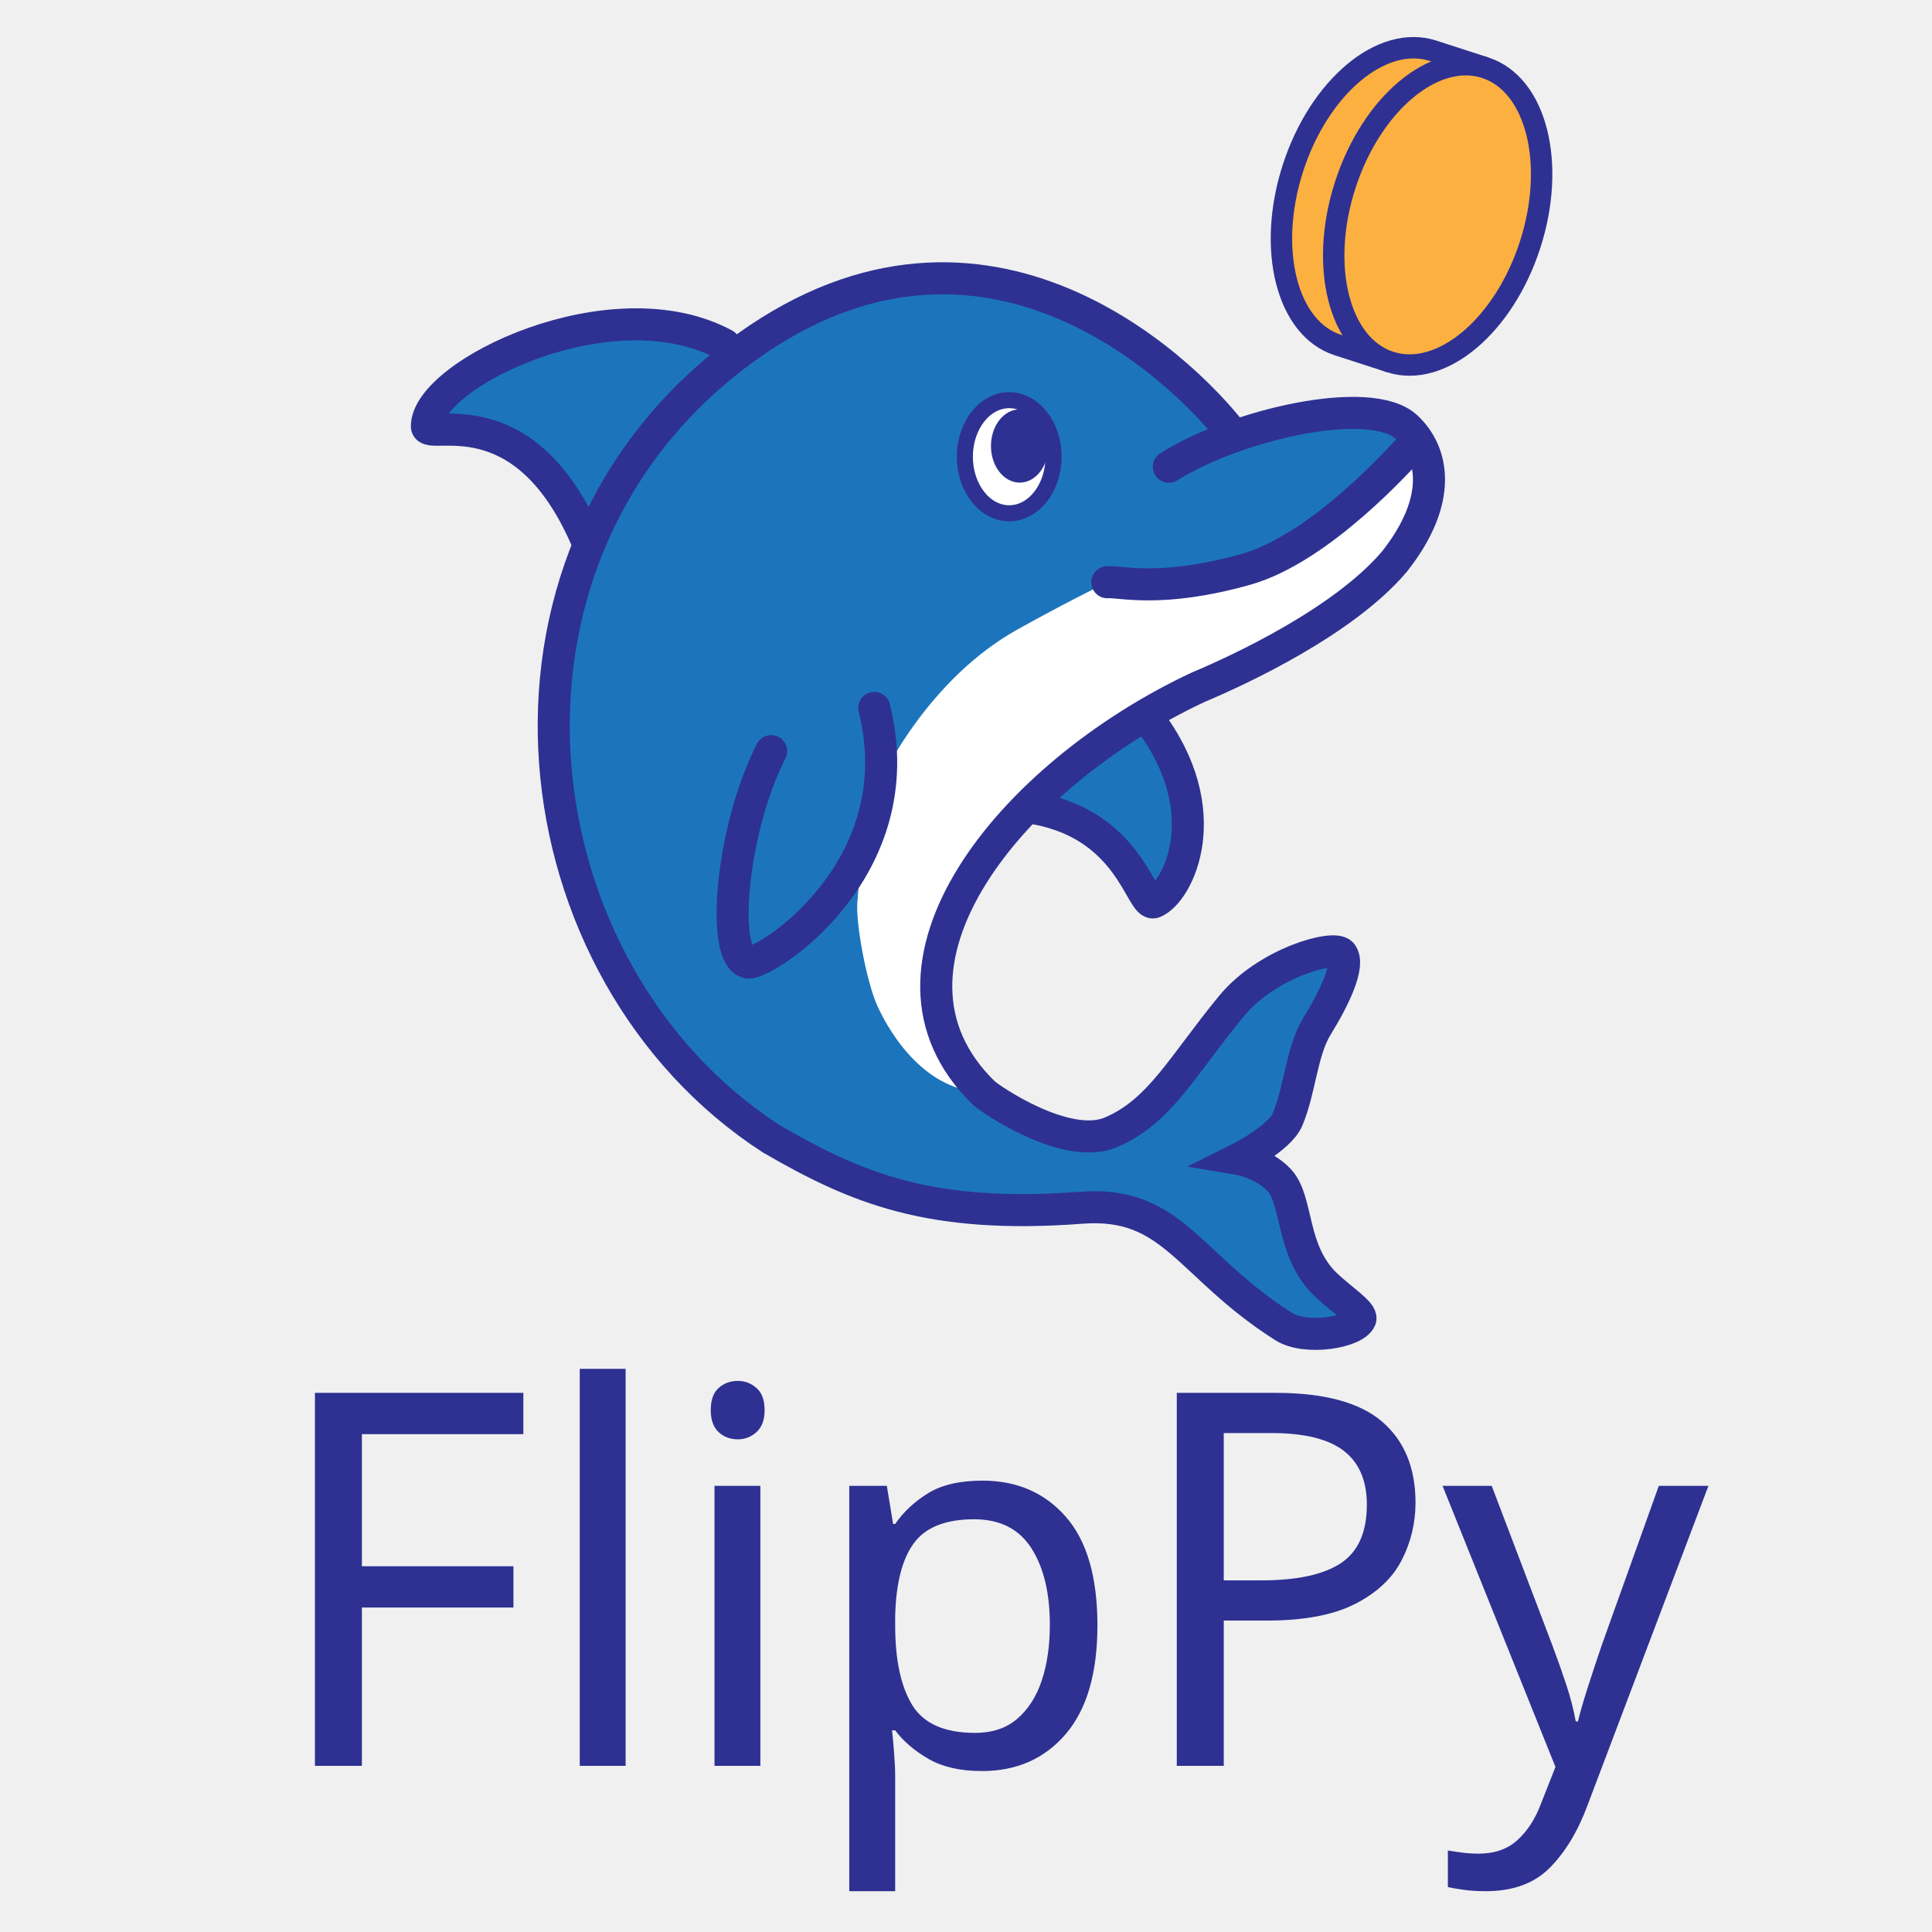
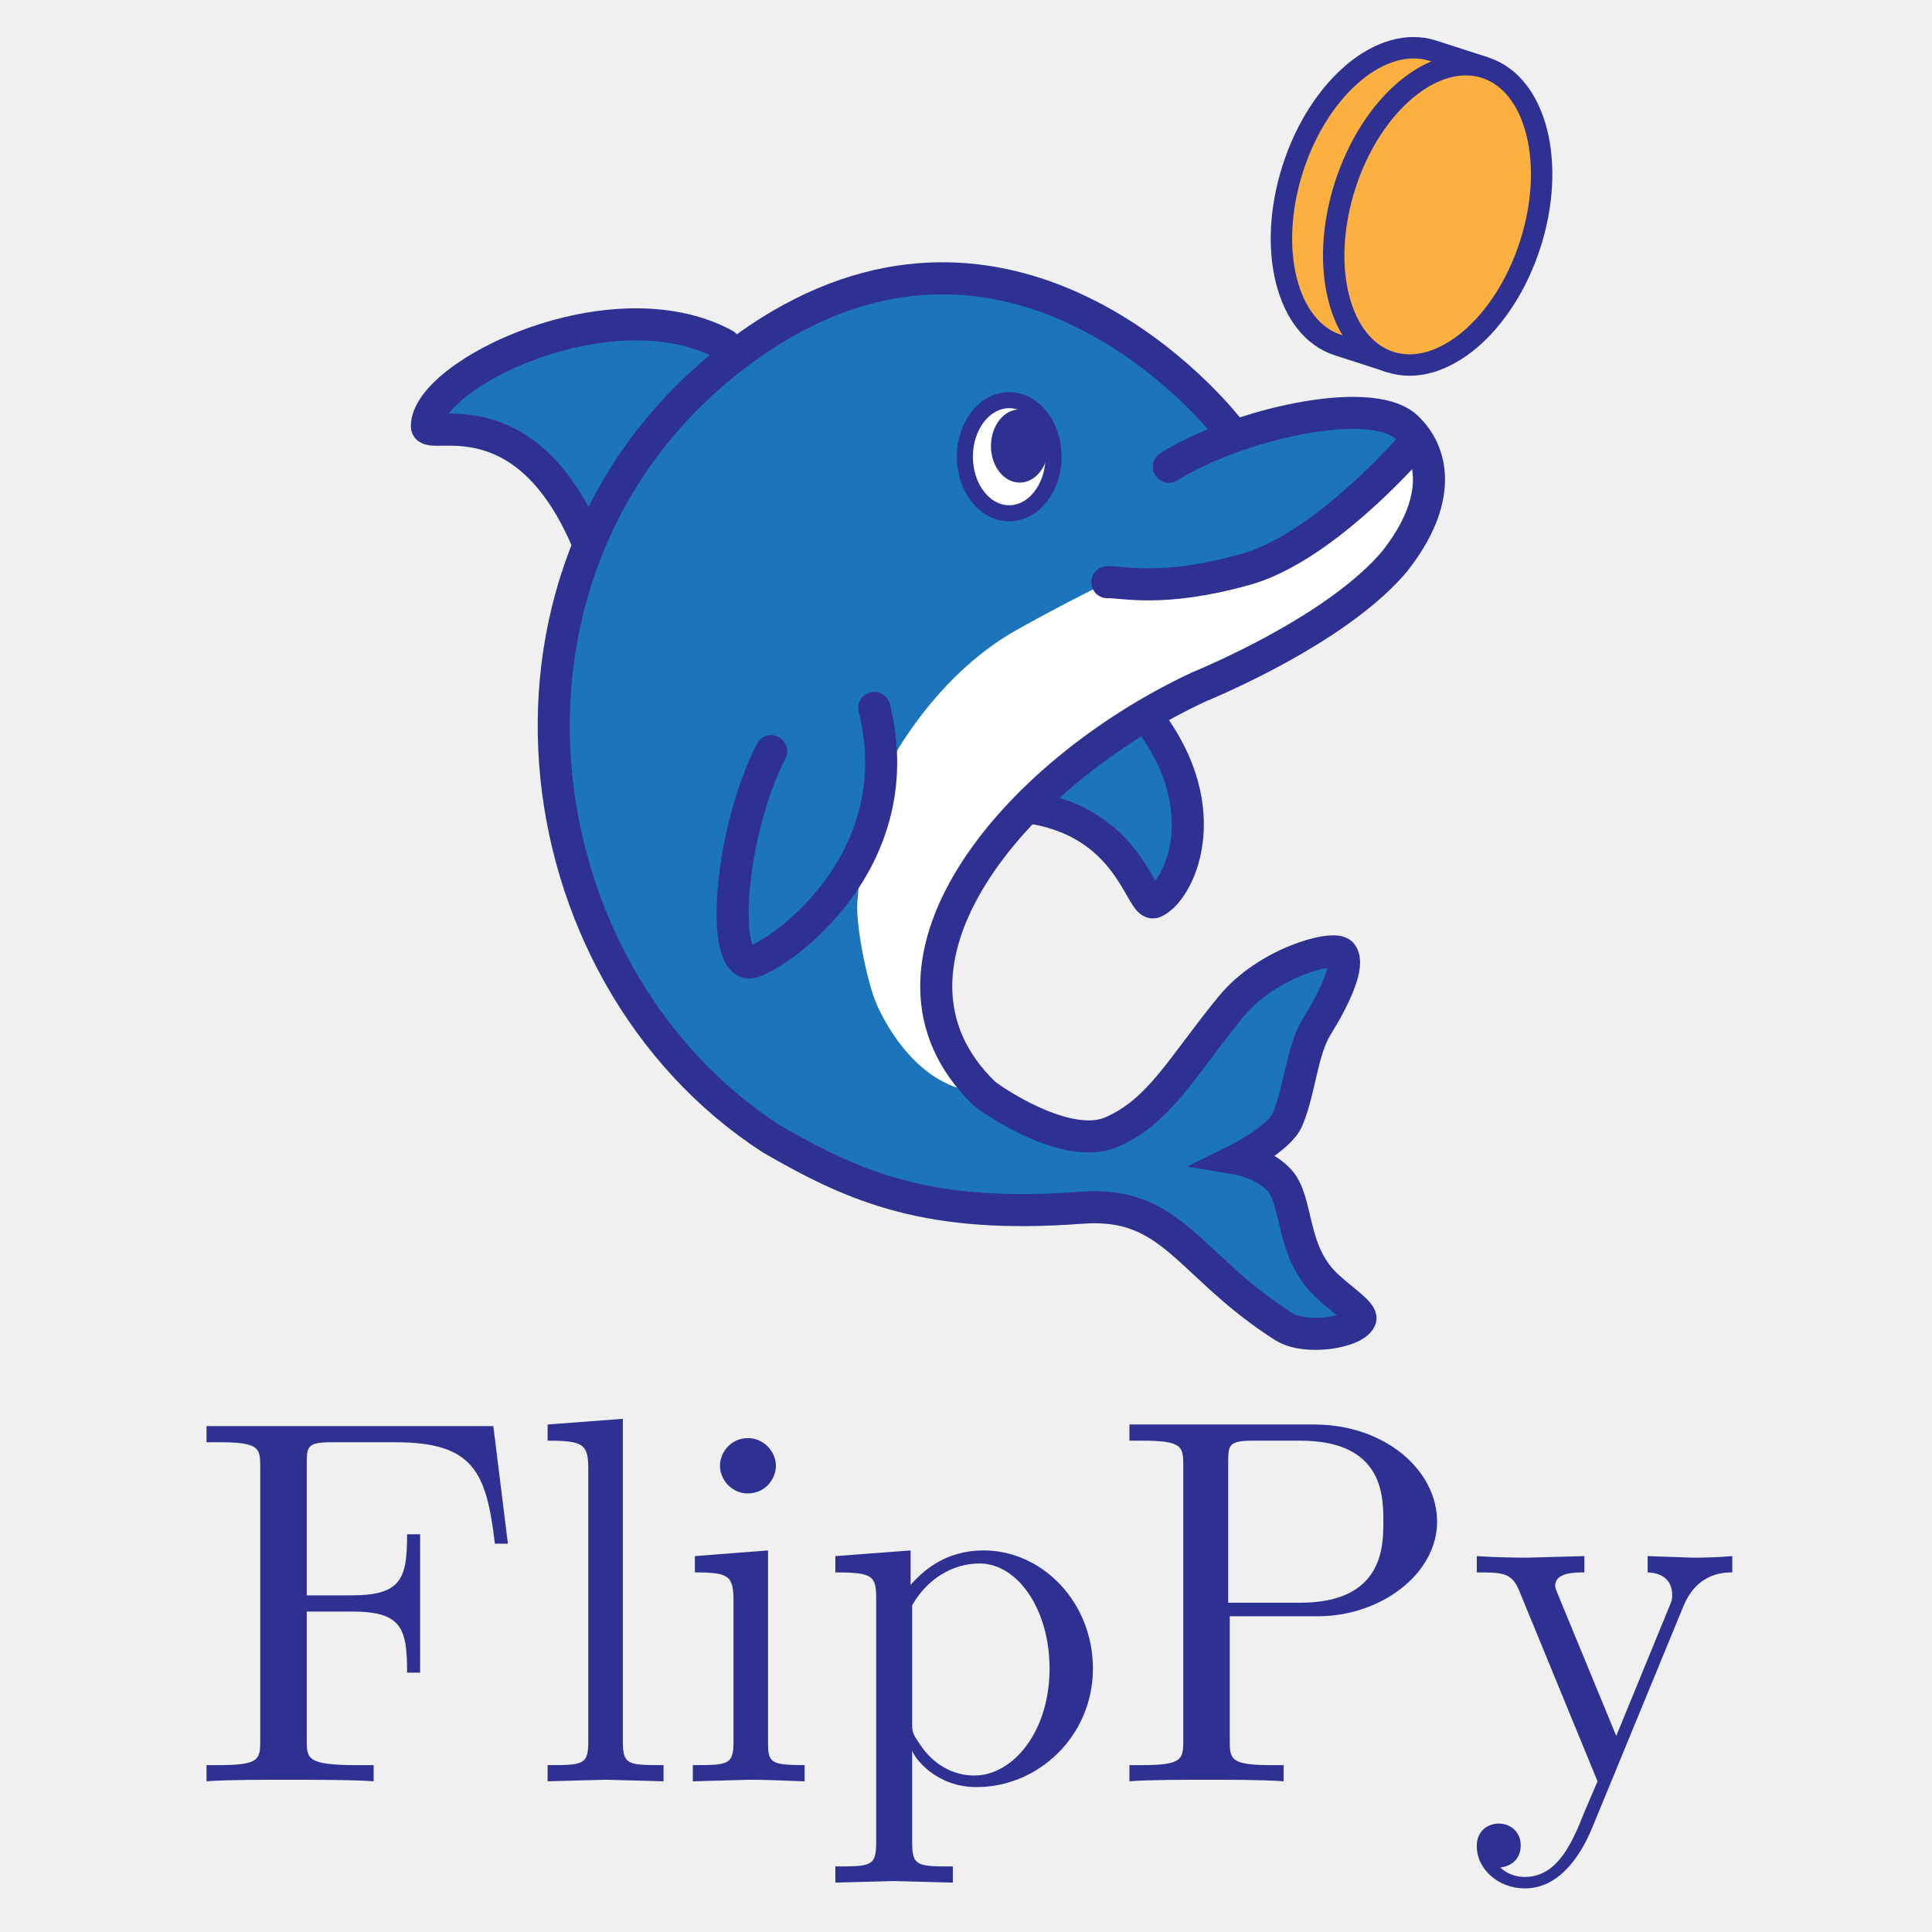
<svg xmlns="http://www.w3.org/2000/svg" id="Layer_1" data-name="Layer 1" viewBox="0 0 250 250">
  <defs>
    <style>
      .cls-1 {
        fill: #fbb040;
        stroke-width: 2.77px;
      }

      .cls-1, .cls-2, .cls-3, .cls-4 {
        stroke: #2e3192;
        stroke-miterlimit: 10;
      }

+       .cls-5 {
+         font-family: LatinModernMath-Regular, 'Latin Modern Math';
+         font-size: 67.59px;
+       }
+ 
+       .cls-5, .cls-6 {
+         fill: #2e3192;
+       }
+ 
      .cls-2 {
        fill: none;
      }

      .cls-2, .cls-3 {
        stroke-linecap: round;
        stroke-width: 4.15px;
      }

-       .cls-3, .cls-5 {
+       .cls-3, .cls-7 {
        fill: #1c75bc;
      }

      .cls-4 {
        stroke-width: 2.08px;
      }

-       .cls-4, .cls-6 {
+       .cls-4, .cls-8 {
        fill: #fff;
-       }
- 
-       .cls-7 {
-         font-family: Skia-Regular, Skia;
-         font-size: 67.59px;
-         font-variation-settings: 'wght' 1, 'wdth' 1;
-       }
- 
-       .cls-7, .cls-8 {
-         fill: #2e3192;
      }
    </style>
  </defs>
-   <g>
-     <path class="cls-3" d="M132.87,104.44c13.49,1.81,14.71,13.02,16.47,12.3,3.15-1.3,8.34-11.78-.71-23.66" />
-     <path class="cls-3" d="M75.84,69.69c-8.17-18.78-20.6-12.61-20.6-14.53,0-6.79,23.99-18.42,38.52-10.56" />
-     <path class="cls-5" d="M159.46,56.11c-6.65-8.61-33.01-34.01-64.32-10.12-35.22,26.87-28.49,79.89,4.65,101.36,11,6.38,20.51,10.41,40.14,8.93,11.9-.9,13.77,7.49,26.17,15.37,2.88,1.83,9.21.75,9.92-.95.33-.78-2.52-2.61-4.41-4.41-4.65-4.41-3.57-10.84-6.07-13.57-2.02-2.2-5.28-2.75-5.28-2.75,0,0,5.29-2.63,6.35-5.12,1.61-3.81,1.83-8.85,3.78-12.01,2.23-3.6,4.36-7.99,3.21-9.43-.95-1.19-9.62,1.15-14.26,6.79-6.38,7.76-9.26,13.64-15.58,16.32-5.83,2.47-15.73-4.38-16.46-5.09-16.79-16.33,3.56-41.19,27.76-52.51,5.46-2.29,18.86-8.55,25.38-16.25,6.39-8.09,5.01-14.2,1.55-17.41-4.65-4.32-22.05-.33-30.74,5.14" />
-     <path class="cls-6" d="M112.58,104.31c1.45-4.51,7.98-16.62,18.95-22.78,5.53-3.1,10.01-5.32,11.36-5.98.31-.15.65-.22.99-.2,2.17.12,7.4,1.13,17.35-1.68,8.62-2.43,17.89-12.07,20.71-15.14.46-.5.63-1.2.46-1.86l-.41-1.54c3.46,3.22,4.84,9.32-1.55,17.41-6.52,7.7-19.91,13.96-25.38,16.25-24.2,11.32-44.55,36.18-27.76,52.51-7.31,0-11.98-7.15-13.8-11.21-1.37-3.07-2.78-10.58-2.56-13.33.47-5.81.72-9.62,1.63-12.47Z" />
-     <path class="cls-2" d="M159.46,56.11c-6.65-8.61-33.01-34.01-64.32-10.12-35.22,26.87-28.49,79.89,4.65,101.36,11,6.38,20.51,10.41,40.14,8.93,11.9-.9,13.77,7.49,26.17,15.37,2.88,1.83,9.21.75,9.92-.95.33-.78-2.52-2.61-4.41-4.41-4.65-4.41-3.57-10.84-6.07-13.57-2.02-2.2-5.28-2.75-5.28-2.75,0,0,5.29-2.63,6.35-5.12,1.61-3.81,1.83-8.85,3.78-12.01,2.23-3.6,4.36-7.99,3.21-9.43-.95-1.19-9.62,1.15-14.26,6.79-6.38,7.76-9.26,13.64-15.58,16.32-5.83,2.47-15.73-4.38-16.46-5.09-16.79-16.33,3.56-41.19,27.76-52.51,5.46-2.29,18.86-8.55,25.38-16.25,6.39-8.09,5.01-14.2,1.55-17.41-4.65-4.32-22.05-.33-30.74,5.14" />
-     <path class="cls-2" d="M143.29,75.34c1.72-.13,6.95,1.42,17.93-1.67,9.68-2.73,20.18-14.56,21.45-15.95" />
-     <path class="cls-3" d="M99.79,97.2c-5.24,10.24-6.55,26.8-2.98,27.35,2.12.32,21.56-11.98,16.32-32.95" />
-     <ellipse class="cls-4" cx="130.59" cy="59.1" rx="5.74" ry="7.32" />
-     <ellipse class="cls-8" cx="131.95" cy="57.71" rx="3.72" ry="4.74" />
-     <g>
-       <path class="cls-1" d="M179.89,46.84s-4.87-1.57-6.77-2.19c-6.61-2.14-9.21-12.39-5.81-22.91s11.51-17.31,18.12-15.17c2.7.87,6.77,2.19,6.77,2.19" />
-       <ellipse class="cls-1" cx="186.04" cy="27.8" rx="20.01" ry="12.57" transform="translate(102.37 196.28) rotate(-72.09)" />
-     </g>
-   </g>
-   <text class="cls-7" transform="translate(34.19 228.5)">
+   <path class="cls-3" d="M132.87,104.44c13.49,1.81,14.71,13.02,16.47,12.3,3.15-1.3,8.34-11.78-.71-23.66" />
+   <path class="cls-3" d="M75.84,69.69c-8.17-18.78-20.6-12.61-20.6-14.53,0-6.79,23.99-18.42,38.52-10.56" />
+   <path class="cls-7" d="M159.46,56.11c-6.65-8.61-33.01-34.01-64.32-10.12-35.22,26.87-28.49,79.89,4.65,101.36,11,6.38,20.51,10.41,40.14,8.93,11.9-.9,13.77,7.49,26.17,15.37,2.88,1.83,9.21.75,9.92-.95.33-.78-2.52-2.61-4.41-4.41-4.65-4.41-3.57-10.84-6.07-13.57-2.02-2.2-5.28-2.75-5.28-2.75,0,0,5.29-2.63,6.35-5.12,1.61-3.81,1.83-8.85,3.78-12.01,2.23-3.6,4.36-7.99,3.21-9.43-.95-1.19-9.62,1.15-14.26,6.79-6.38,7.76-9.26,13.64-15.58,16.32-5.83,2.47-15.73-4.38-16.46-5.09-16.79-16.33,3.56-41.19,27.76-52.51,5.46-2.29,18.86-8.55,25.38-16.25,6.39-8.09,5.01-14.2,1.55-17.41-4.65-4.32-22.05-.33-30.74,5.14" />
+   <path class="cls-8" d="M112.58,104.31c1.45-4.51,7.98-16.62,18.95-22.78,5.53-3.1,10.01-5.32,11.36-5.98.31-.15.65-.22.99-.2,2.17.12,7.4,1.13,17.35-1.68,8.62-2.43,17.89-12.07,20.71-15.14.46-.5.63-1.2.46-1.86l-.41-1.54c3.46,3.22,4.84,9.32-1.55,17.41-6.52,7.7-19.91,13.96-25.38,16.25-24.2,11.32-44.55,36.18-27.76,52.51-7.31,0-11.98-7.15-13.8-11.21-1.37-3.07-2.78-10.58-2.56-13.33.47-5.81.72-9.62,1.63-12.47Z" />
+   <path class="cls-2" d="M159.46,56.11c-6.65-8.61-33.01-34.01-64.32-10.12-35.22,26.87-28.49,79.89,4.65,101.36,11,6.38,20.51,10.41,40.14,8.93,11.9-.9,13.77,7.49,26.17,15.37,2.88,1.83,9.21.75,9.92-.95.33-.78-2.52-2.61-4.41-4.41-4.65-4.41-3.57-10.84-6.07-13.57-2.02-2.2-5.28-2.75-5.28-2.75,0,0,5.29-2.63,6.35-5.12,1.61-3.81,1.83-8.85,3.78-12.01,2.23-3.6,4.36-7.99,3.21-9.43-.95-1.19-9.62,1.15-14.26,6.79-6.38,7.76-9.26,13.64-15.58,16.32-5.83,2.47-15.73-4.38-16.46-5.09-16.79-16.33,3.56-41.19,27.76-52.51,5.46-2.29,18.86-8.55,25.38-16.25,6.39-8.09,5.01-14.2,1.55-17.41-4.65-4.32-22.05-.33-30.74,5.14" />
+   <path class="cls-2" d="M143.29,75.34c1.72-.13,6.95,1.42,17.93-1.67,9.68-2.73,20.18-14.56,21.45-15.95" />
+   <path class="cls-3" d="M99.79,97.2c-5.24,10.24-6.55,26.8-2.98,27.35,2.12.32,21.56-11.98,16.32-32.95" />
+   <ellipse class="cls-4" cx="130.59" cy="59.1" rx="5.74" ry="7.32" />
+   <ellipse class="cls-6" cx="131.95" cy="57.71" rx="3.72" ry="4.74" />
+   <path class="cls-1" d="M179.89,46.84s-4.87-1.57-6.77-2.19c-6.61-2.14-9.21-12.39-5.81-22.91s11.51-17.31,18.12-15.17c2.7.87,6.77,2.19,6.77,2.19" />
+   <ellipse class="cls-1" cx="186.04" cy="27.8" rx="20.01" ry="12.57" transform="translate(102.37 196.28) rotate(-72.09)" />
+   <text class="cls-5" transform="translate(24.49 230.5)">
    <tspan x="0" y="0">FlipPy</tspan>
  </text>
</svg>
